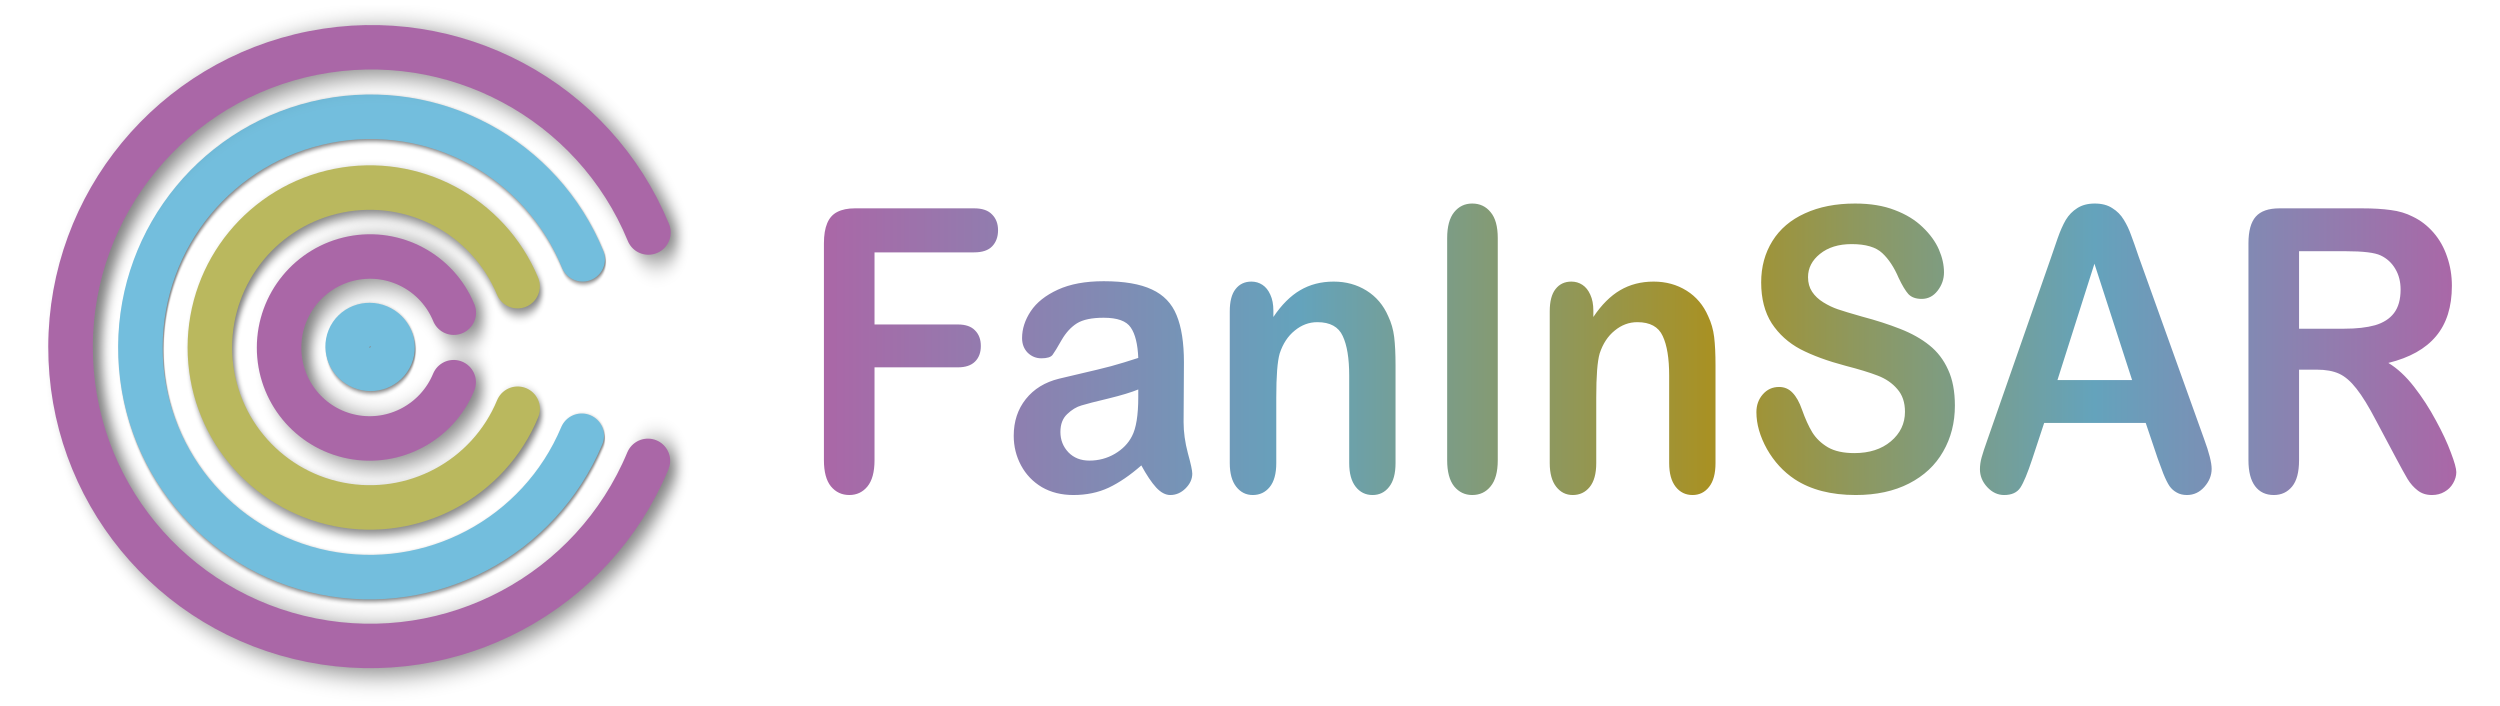
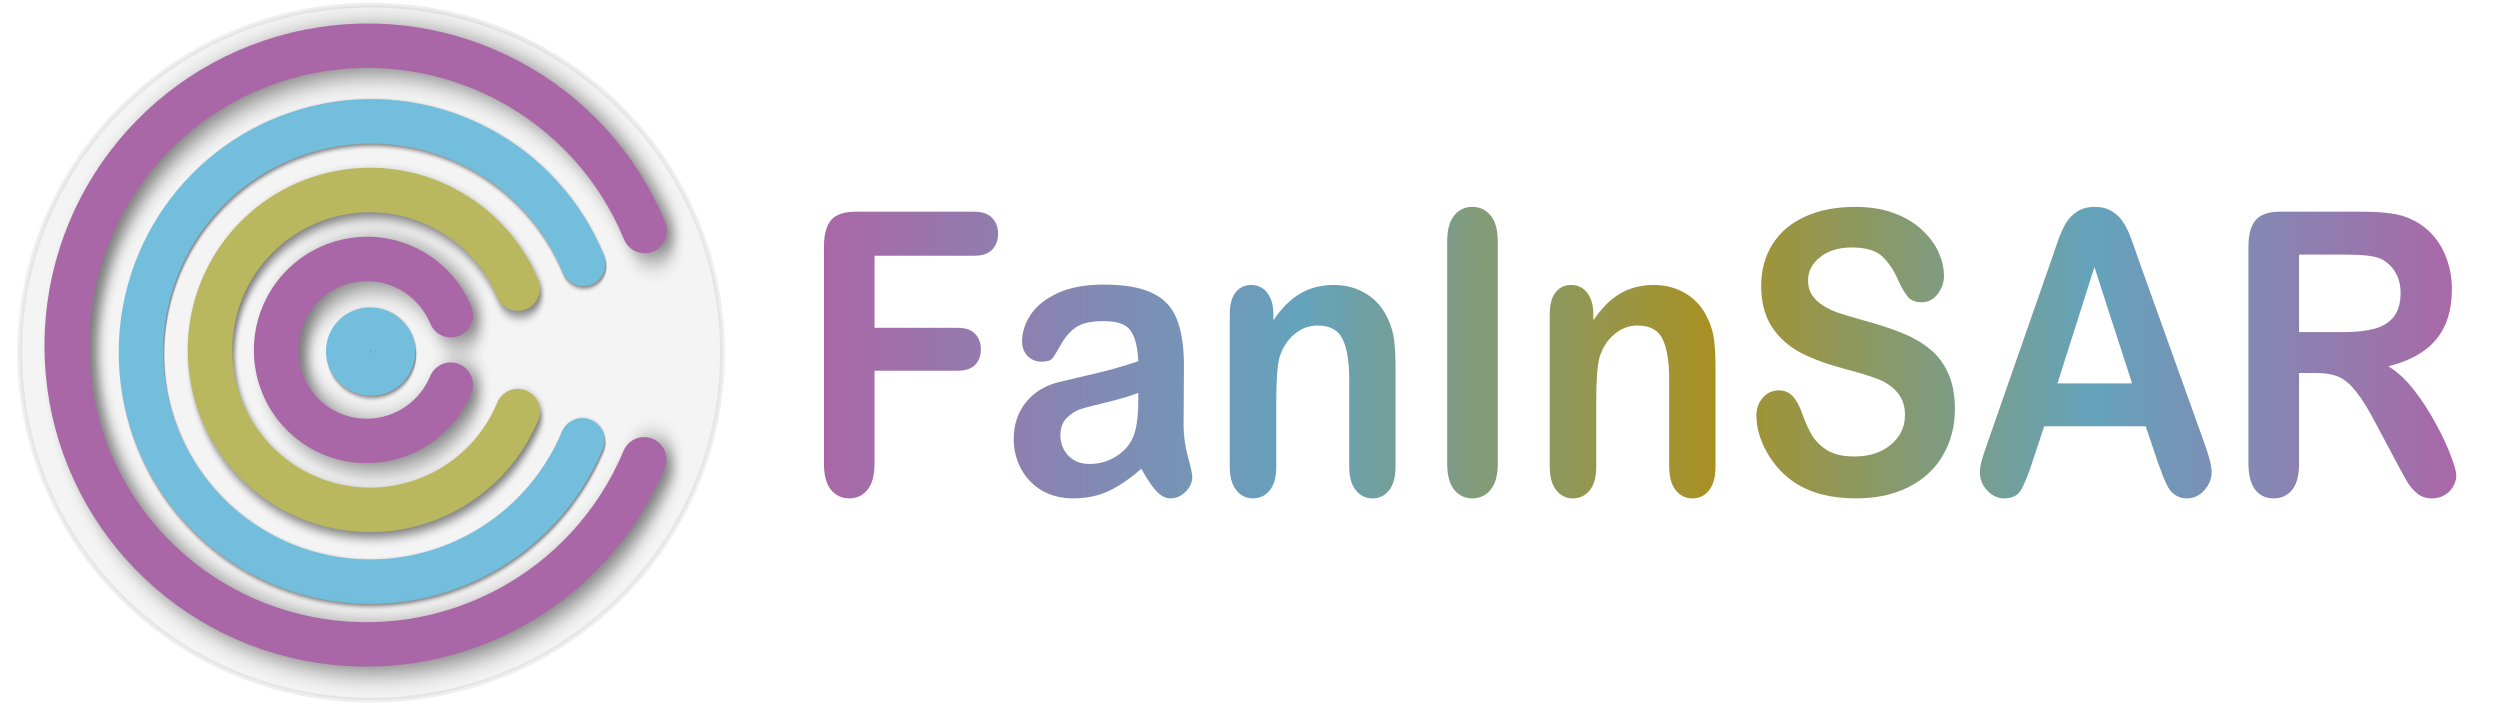
<svg xmlns="http://www.w3.org/2000/svg" xmlns:xlink="http://www.w3.org/1999/xlink" width="1530pt" height="432pt" viewBox="0 0 1530 432" version="1.1" id="svg11">
  <defs id="defs1">
    <linearGradient id="linearGradient1">
      <stop style="stop-color:#aa67a7;stop-opacity:1;" offset="0.001" id="stop1" />
      <stop style="stop-color:#64a3bc;stop-opacity:1;" offset="0.292" id="stop3" />
      <stop style="stop-color:#a89124;stop-opacity:1;" offset="0.542" id="stop2" />
      <stop style="stop-color:#64a3bc;stop-opacity:1;" offset="0.778" id="stop4" />
      <stop style="stop-color:#aa67a7;stop-opacity:1;" offset="1" id="stop5" />
    </linearGradient>
    <style type="text/css" id="style1">*{stroke-linejoin: round; stroke-linecap: butt}</style>
    <filter style="color-interpolation-filters:sRGB" id="filter162" x="-0.046" y="-0.046" width="1.111" height="1.111">
      <feFlood result="flood" in="SourceGraphic" flood-opacity="0.498" flood-color="rgb(0,0,0)" id="feFlood161" />
      <feGaussianBlur result="blur" in="SourceGraphic" stdDeviation="6" id="feGaussianBlur161" />
      <feOffset result="offset" in="blur" dx="6" dy="6" id="feOffset161" />
      <feComposite result="comp1" operator="in" in="flood" in2="offset" id="feComposite161" />
      <feComposite result="comp2" operator="over" in="SourceGraphic" in2="comp1" id="feComposite162" />
    </filter>
    <filter style="color-interpolation-filters:sRGB" id="filter164" x="-0.127" y="-0.127" width="1.308" height="1.308">
      <feFlood result="flood" in="SourceGraphic" flood-opacity="0.498" flood-color="rgb(0,0,0)" id="feFlood162" />
      <feGaussianBlur result="blur" in="SourceGraphic" stdDeviation="6" id="feGaussianBlur162" />
      <feOffset result="offset" in="blur" dx="6" dy="6" id="feOffset162" />
      <feComposite result="comp1" operator="in" in="flood" in2="offset" id="feComposite163" />
      <feComposite result="comp2" operator="over" in="SourceGraphic" in2="comp1" id="feComposite164" />
    </filter>
    <filter style="color-interpolation-filters:sRGB" id="filter169" x="-0.012" y="-0.012" width="1.028" height="1.028">
      <feFlood result="flood" in="SourceGraphic" flood-opacity="0.498" flood-color="rgb(0,0,0)" id="feFlood168" />
      <feGaussianBlur result="blur" in="SourceGraphic" stdDeviation="1" id="feGaussianBlur168" />
      <feOffset result="offset" in="blur" dx="1" dy="1" id="feOffset168" />
      <feComposite result="comp1" operator="in" in="flood" in2="offset" id="feComposite168" />
      <feComposite result="comp2" operator="over" in="SourceGraphic" in2="comp1" id="feComposite169" />
    </filter>
    <filter style="color-interpolation-filters:sRGB" id="filter174" x="-0.04" y="-0.04" width="1.097" height="1.097">
      <feFlood result="flood" in="SourceGraphic" flood-opacity="0.498" flood-color="rgb(0,0,0)" id="feFlood173" />
      <feGaussianBlur result="blur" in="SourceGraphic" stdDeviation="3" id="feGaussianBlur173" />
      <feOffset result="offset" in="blur" dx="3" dy="3" id="feOffset173" />
      <feComposite result="comp1" operator="in" in="flood" in2="offset" id="feComposite173" />
      <feComposite result="comp2" operator="over" in="SourceGraphic" in2="comp1" id="feComposite174" />
    </filter>
    <filter style="color-interpolation-filters:sRGB" id="filter179" x="-0.062" y="-0.062" width="1.146" height="1.146">
      <feFlood result="flood" in="SourceGraphic" flood-opacity="0.498" flood-color="rgb(0,0,0)" id="feFlood178" />
      <feGaussianBlur result="blur" in="SourceGraphic" stdDeviation="1" id="feGaussianBlur178" />
      <feOffset result="offset" in="blur" dx="1" dy="1" id="feOffset178" />
      <feComposite result="comp1" operator="in" in="flood" in2="offset" id="feComposite178" />
      <feComposite result="comp2" operator="over" in="SourceGraphic" in2="comp1" id="feComposite179" />
    </filter>
    <filter style="color-interpolation-filters:sRGB" id="filter105" x="-0.071" y="-0.071" width="1.165" height="1.165">
      <feFlood result="flood" in="SourceGraphic" flood-opacity="0.498" flood-color="rgb(0,0,0)" id="feFlood103" />
      <feGaussianBlur result="blur" in="SourceGraphic" stdDeviation="1" id="feGaussianBlur103" />
      <feOffset result="offset" in="blur" dx="1" dy="1" id="feOffset103" />
      <feComposite result="comp1" operator="in" in="flood" in2="offset" id="feComposite104" />
      <feComposite result="comp2" operator="over" in="SourceGraphic" in2="comp1" id="feComposite105" />
    </filter>
    <clipPath id="p7d126f1e7e">
      <rect x="55.08" y="51.84" width="332.64" height="332.64" id="rect11-1" />
    </clipPath>
    <filter style="color-interpolation-filters:sRGB" id="filter89" x="-0.134" y="-0.134" width="1.323" height="1.323">
      <feFlood result="flood" in="SourceGraphic" flood-opacity="0.498" flood-color="rgb(0,0,0)" id="feFlood87" />
      <feGaussianBlur result="blur" in="SourceGraphic" stdDeviation="6" id="feGaussianBlur87" />
      <feOffset result="offset" in="blur" dx="6" dy="6" id="feOffset87" />
      <feComposite result="comp1" operator="in" in="flood" in2="offset" id="feComposite88" />
      <feComposite result="comp2" operator="over" in="SourceGraphic" in2="comp1" id="feComposite89" />
    </filter>
    <clipPath id="clipPath1">
      <rect x="55.08" y="51.84" width="332.64" height="332.64" id="rect1" />
    </clipPath>
    <filter style="color-interpolation-filters:sRGB" id="filter97" x="-0.04" y="-0.04" width="1.091" height="1.091">
      <feFlood result="flood" in="SourceGraphic" flood-opacity="0.498" flood-color="rgb(0,0,0)" id="feFlood96" />
      <feGaussianBlur result="blur" in="SourceGraphic" stdDeviation="2.87" id="feGaussianBlur96" />
      <feOffset result="offset" in="blur" dx="2" dy="2" id="feOffset96" />
      <feComposite result="comp1" operator="in" in="flood" in2="offset" id="feComposite96" />
      <feComposite result="comp2" operator="over" in="SourceGraphic" in2="comp1" id="feComposite97" />
    </filter>
    <clipPath id="clipPath2">
      <rect x="55.08" y="51.84" width="332.64" height="332.64" id="rect2" />
    </clipPath>
    <filter style="color-interpolation-filters:sRGB" id="filter103" x="-0.01" y="-0.01" width="1.024" height="1.024">
      <feFlood result="flood" in="SourceGraphic" flood-opacity="0.498" flood-color="rgb(0,0,0)" id="feFlood102" />
      <feGaussianBlur result="blur" in="SourceGraphic" stdDeviation="1" id="feGaussianBlur102" />
      <feOffset result="offset" in="blur" dx="1" dy="1" id="feOffset102" />
      <feComposite result="comp1" operator="in" in="flood" in2="offset" id="feComposite102" />
      <feComposite result="comp2" operator="over" in="SourceGraphic" in2="comp1" id="feComposite103" />
    </filter>
    <clipPath id="clipPath3">
      <rect x="55.08" y="51.84" width="332.64" height="332.64" id="rect3" />
    </clipPath>
    <filter style="color-interpolation-filters:sRGB" id="filter87" x="-0.047" y="-0.047" width="1.113" height="1.113">
      <feFlood result="flood" in="SourceGraphic" flood-opacity="0.498" flood-color="rgb(0,0,0)" id="feFlood86" />
      <feGaussianBlur result="blur" in="SourceGraphic" stdDeviation="6" id="feGaussianBlur86" />
      <feOffset result="offset" in="blur" dx="6" dy="6" id="feOffset86" />
      <feComposite result="comp1" operator="in" in="flood" in2="offset" id="feComposite86" />
      <feComposite result="comp2" operator="over" in="SourceGraphic" in2="comp1" id="feComposite87" />
    </filter>
    <clipPath id="clipPath4">
      <rect x="55.08" y="51.84" width="332.64" height="332.64" id="rect4" />
    </clipPath>
    <clipPath id="clipPath5">
      <rect x="55.08" y="51.84" width="332.64" height="332.64" id="rect5" />
    </clipPath>
    <clipPath id="clipPath6">
      <rect x="55.08" y="51.84" width="332.64" height="332.64" id="rect6" />
    </clipPath>
    <filter style="color-interpolation-filters:sRGB" id="filter15" x="-0.076" y="-0.076" width="1.169" height="1.155">
      <feFlood result="flood" in="SourceGraphic" flood-opacity="0.498" flood-color="rgb(0,0,0)" id="feFlood14" />
      <feGaussianBlur result="blur" in="SourceGraphic" stdDeviation="6" id="feGaussianBlur14" />
      <feOffset result="offset" in="blur" dx="6" dy="1" id="feOffset14" />
      <feComposite result="comp1" operator="in" in="flood" in2="offset" id="feComposite14" />
      <feComposite result="comp2" operator="over" in="SourceGraphic" in2="comp1" id="feComposite15" />
    </filter>
    <filter style="color-interpolation-filters:sRGB" id="filter17" x="-0.252" y="-0.251" width="1.558" height="1.512">
      <feFlood result="flood" in="SourceGraphic" flood-opacity="0.498" flood-color="rgb(0,0,0)" id="feFlood15" />
      <feGaussianBlur result="blur" in="SourceGraphic" stdDeviation="6" id="feGaussianBlur15" />
      <feOffset result="offset" in="blur" dx="6" dy="1" id="feOffset15" />
      <feComposite result="comp1" operator="in" in="flood" in2="offset" id="feComposite16" />
      <feComposite result="comp2" operator="over" in="SourceGraphic" in2="comp1" id="feComposite17" />
    </filter>
    <filter style="color-interpolation-filters:sRGB" id="filter21" x="-0.057" y="-0.057" width="1.118" height="1.117">
      <feFlood result="flood" in="SourceGraphic" flood-opacity="0.498" flood-color="rgb(0,0,0)" id="feFlood20" />
      <feGaussianBlur result="blur" in="SourceGraphic" stdDeviation="1" id="feGaussianBlur20" />
      <feOffset result="offset" in="blur" dx="1" dy="1" id="feOffset20" />
      <feComposite result="comp1" operator="in" in="flood" in2="offset" id="feComposite20" />
      <feComposite result="comp2" operator="over" in="SourceGraphic" in2="comp1" id="feComposite21" />
    </filter>
    <filter style="color-interpolation-filters:sRGB" id="filter26" x="-0.1" y="-0.1" width="1.213" height="1.213">
      <feFlood result="flood" in="SourceGraphic" flood-opacity="0.498" flood-color="rgb(0,0,0)" id="feFlood25" />
      <feGaussianBlur result="blur" in="SourceGraphic" stdDeviation="2.5" id="feGaussianBlur25" />
      <feOffset result="offset" in="blur" dx="2.5" dy="2.5" id="feOffset25" />
      <feComposite result="comp1" operator="in" in="flood" in2="offset" id="feComposite25" />
      <feComposite result="comp2" operator="over" in="SourceGraphic" in2="comp1" id="feComposite26" />
    </filter>
-     <linearGradient xlink:href="#linearGradient1" id="linearGradient7" x1="532.198" y1="-96.629" x2="1593.476" y2="-96.629" gradientUnits="userSpaceOnUse" gradientTransform="matrix(0.9413388,0,0,1.062317,3.261931,316.4063)" />
+     <linearGradient xlink:href="#linearGradient1" id="linearGradient7" x1="532.198" y1="-96.629" x2="1593.476" y2="-96.629" gradientUnits="userSpaceOnUse" gradientTransform="matrix(0.9413388,0,0,1.062317,3.261931,318.4642)" />
    <filter style="color-interpolation-filters:sRGB;" id="filter10" x="-0.599" y="-0.62" width="2.234" height="2.277">
      <feFlood result="flood" in="SourceGraphic" flood-opacity="0.498" flood-color="rgb(0,0,0)" id="feFlood9" />
      <feGaussianBlur result="blur" in="SourceGraphic" stdDeviation="1" id="feGaussianBlur9" />
      <feOffset result="offset" in="blur" dx="1" dy="1" id="feOffset9" />
      <feComposite result="comp1" operator="in" in="flood" in2="offset" id="feComposite9" />
      <feComposite result="comp2" operator="over" in="SourceGraphic" in2="comp1" id="feComposite10" />
    </filter>
  </defs>
  <defs id="defs11">
    <clipPath id="pe4b23107bf">
      <rect x="55.08" y="51.84" width="332.64" height="332.64" id="rect11" />
    </clipPath>
  </defs>
+   <ellipse style="fill:#cccccc;fill-opacity:0.2;stroke:#b2b2b2;stroke-width:3;stroke-linecap:round;stroke-linejoin:bevel;stroke-dasharray:none;stroke-opacity:0.2;paint-order:normal;stroke-dashoffset:25" id="path12" cx="227.114" cy="215.813" rx="215.03" ry="212.675" />
  <g id="g7" style="display:none">
    <g id="patch_3" style="fill:#ab69a8;fill-opacity:1;stroke:none;stroke-linecap:butt;stroke-linejoin:round;filter:url(#filter89)" transform="matrix(1.281937,0,0,1.285671,-57.34477,-67.7709)">
      <path d="m 275.221,218.16 c 0,-7.068 -1.392,-14.067 -4.097,-20.596 -2.705,-6.53 -6.669,-12.463 -11.667,-17.461 -4.998,-4.998 -10.931,-8.962 -17.461,-11.667 -6.53,-2.705 -13.529,-4.097 -20.596,-4.097 -7.068,0 -14.067,1.392 -20.596,4.097 -6.53,2.705 -12.463,6.669 -17.461,11.667 -4.998,4.998 -8.962,10.931 -11.667,17.461 -2.705,6.53 -4.097,13.529 -4.097,20.596 0,7.068 1.392,14.067 4.097,20.596 2.705,6.53 6.669,12.463 11.667,17.461 4.998,4.998 10.931,8.962 17.461,11.667 6.53,2.705 13.529,4.097 20.596,4.097 7.068,0 14.067,-1.392 20.596,-4.097 6.53,-2.705 12.463,-6.669 17.461,-11.667 4.998,-4.998 8.962,-10.931 11.667,-17.461 2.705,-6.53 4.097,-13.529 4.097,-20.596 m -20.557,0 c 0,4.368 -0.86,8.694 -2.532,12.73 -1.672,4.036 -4.122,7.703 -7.211,10.792 -3.089,3.089 -6.756,5.539 -10.792,7.211 -4.036,1.672 -8.361,2.532 -12.73,2.532 -4.368,0 -8.694,-0.86 -12.73,-2.532 -4.036,-1.672 -7.703,-4.122 -10.792,-7.211 -3.089,-3.089 -5.539,-6.756 -7.211,-10.792 -1.672,-4.036 -2.532,-8.361 -2.532,-12.73 0,-4.368 0.86,-8.694 2.532,-12.73 1.672,-4.036 4.122,-7.703 7.211,-10.792 3.089,-3.089 6.756,-5.539 10.792,-7.211 4.036,-1.672 8.361,-2.532 12.73,-2.532 4.368,0 8.694,0.86 12.73,2.532 4.036,1.672 7.703,4.122 10.792,7.211 3.089,3.089 5.539,6.756 7.211,10.792 1.672,4.036 2.532,8.361 2.532,12.73 z" clip-path="url(#p7d126f1e7e)" style="fill:#ab69a8;fill-opacity:1;stroke:none;stroke-linecap:butt;stroke-linejoin:miter" id="path3" />
    </g>
    <g id="patch_4" style="fill:#bab85e;fill-opacity:1;stroke:none;stroke-linecap:butt;stroke-linejoin:round;filter:url(#filter97)" transform="matrix(1.281937,0,0,1.285671,-57.34477,-67.7709)">
      <path d="m 308.485,218.16 c 0,-11.436 -2.253,-22.761 -6.629,-33.326 -4.376,-10.565 -10.791,-20.166 -18.878,-28.252 -8.086,-8.086 -17.687,-14.501 -28.252,-18.878 -10.565,-4.376 -21.89,-6.629 -33.326,-6.629 -11.436,0 -22.761,2.253 -33.326,6.629 -10.565,4.376 -20.166,10.791 -28.252,18.878 -8.086,8.086 -14.501,17.687 -18.878,28.252 -4.376,10.565 -6.629,21.89 -6.629,33.326 0,11.436 2.253,22.761 6.629,33.326 4.376,10.565 10.791,20.166 18.878,28.252 8.086,8.086 17.687,14.501 28.252,18.878 10.565,4.376 21.89,6.629 33.326,6.629 11.436,0 22.761,-2.253 33.326,-6.629 10.565,-4.376 20.166,-10.791 28.252,-18.878 8.086,-8.086 14.501,-17.687 18.878,-28.252 4.376,-10.565 6.629,-21.89 6.629,-33.326 m -20.557,0 c 0,8.736 -1.721,17.388 -5.064,25.459 -3.343,8.071 -8.244,15.406 -14.421,21.583 -6.178,6.178 -13.512,11.078 -21.583,14.421 -8.071,3.343 -16.723,5.064 -25.459,5.064 -8.736,0 -17.388,-1.721 -25.459,-5.064 -8.071,-3.343 -15.406,-8.244 -21.583,-14.421 -6.178,-6.178 -11.078,-13.512 -14.421,-21.583 -3.343,-8.071 -5.064,-16.723 -5.064,-25.459 0,-8.736 1.721,-17.388 5.064,-25.459 3.343,-8.071 8.244,-15.406 14.421,-21.583 6.178,-6.178 13.512,-11.078 21.583,-14.421 8.071,-3.343 16.723,-5.064 25.459,-5.064 8.736,0 17.388,1.721 25.459,5.064 8.071,3.343 15.406,8.244 21.583,14.421 6.178,6.178 11.078,13.512 14.421,21.583 3.343,8.071 5.064,16.723 5.064,25.459 z" clip-path="url(#p7d126f1e7e)" style="fill:#bab85e;fill-opacity:1;stroke:none;stroke-linecap:butt;stroke-linejoin:miter" id="path4" />
    </g>
    <g id="patch_5" style="fill:#74bfdf;fill-opacity:1;stroke:none;stroke-linecap:butt;stroke-linejoin:round;filter:url(#filter103)" transform="matrix(1.281937,0,0,1.285671,-57.34477,-67.7709)">
      <path d="m 341.749,218.16 c 0,-15.804 -3.113,-31.455 -9.161,-46.056 -6.048,-14.601 -14.913,-27.869 -26.088,-39.044 -11.175,-11.175 -24.443,-20.04 -39.044,-26.088 -14.601,-6.048 -30.252,-9.161 -46.056,-9.161 -15.804,0 -31.455,3.113 -46.056,9.161 -14.601,6.048 -27.869,14.913 -39.044,26.088 -11.175,11.175 -20.04,24.443 -26.088,39.044 -6.048,14.601 -9.161,30.252 -9.161,46.056 0,15.804 3.113,31.455 9.161,46.056 6.048,14.601 14.913,27.869 26.088,39.044 11.175,11.175 24.443,20.04 39.044,26.088 14.601,6.048 30.252,9.161 46.056,9.161 15.804,0 31.455,-3.113 46.056,-9.161 14.601,-6.048 27.869,-14.913 39.044,-26.088 11.175,-11.175 20.04,-24.443 26.088,-39.044 6.048,-14.601 9.161,-30.252 9.161,-46.056 m -20.557,0 c 0,13.105 -2.581,26.082 -7.596,38.189 -5.015,12.107 -12.366,23.109 -21.632,32.375 -9.266,9.266 -20.268,16.617 -32.375,21.632 -12.107,5.015 -25.084,7.596 -38.189,7.596 -13.105,0 -26.082,-2.581 -38.189,-7.596 -12.107,-5.015 -23.109,-12.366 -32.375,-21.632 -9.266,-9.266 -16.617,-20.268 -21.632,-32.375 -5.015,-12.107 -7.596,-25.084 -7.596,-38.189 0,-13.105 2.581,-26.082 7.596,-38.189 5.015,-12.107 12.366,-23.109 21.632,-32.375 9.266,-9.266 20.268,-16.617 32.375,-21.632 12.107,-5.015 25.084,-7.596 38.189,-7.596 13.105,0 26.082,2.581 38.189,7.596 12.107,5.015 23.109,12.366 32.375,21.632 9.266,9.266 16.617,20.268 21.632,32.375 5.015,12.107 7.596,25.084 7.596,38.189 z" clip-path="url(#p7d126f1e7e)" style="fill:#74bfdf;fill-opacity:1;stroke:none;stroke-linecap:butt;stroke-linejoin:miter" id="path5" />
    </g>
    <g id="patch_6" style="fill:#aa67a7;fill-opacity:1;stroke:none;stroke-linecap:butt;stroke-linejoin:round;filter:url(#filter87)" transform="matrix(1.281937,0,0,1.285671,-57.34477,-67.7709)">
      <path d="m 375.013,218.16 c 0,-20.172 -3.974,-40.148 -11.693,-58.785 C 355.6,140.738 344.285,123.803 330.021,109.539 315.757,95.275 298.822,83.96 280.185,76.24 261.548,68.52 241.572,64.547 221.4,64.547 c -20.172,0 -40.148,3.974 -58.785,11.693 -18.637,7.72 -35.572,19.035 -49.836,33.299 -14.264,14.264 -25.58,31.199 -33.299,49.836 -7.72,18.637 -11.693,38.613 -11.693,58.785 0,20.172 3.974,40.148 11.693,58.785 7.72,18.637 19.035,35.572 33.299,49.836 14.264,14.264 31.199,25.58 49.836,33.299 18.637,7.72 38.613,11.693 58.785,11.693 20.172,0 40.148,-3.974 58.785,-11.693 18.637,-7.72 35.572,-19.035 49.836,-33.299 14.264,-14.264 25.58,-31.199 33.299,-49.836 7.72,-18.637 11.693,-38.613 11.693,-58.785 m -20.557,0 c 0,17.473 -3.442,34.776 -10.128,50.918 -6.687,16.143 -16.488,30.811 -28.843,43.166 -12.355,12.355 -27.024,22.156 -43.166,28.843 -16.143,6.687 -33.446,10.128 -50.918,10.128 -17.473,0 -34.776,-3.442 -50.918,-10.128 C 154.339,334.401 139.67,324.6 127.315,312.245 114.96,299.89 105.159,285.221 98.472,269.078 91.786,252.936 88.344,235.633 88.344,218.16 c 0,-17.473 3.442,-34.776 10.128,-50.918 C 105.159,151.099 114.96,136.43 127.315,124.075 139.67,111.72 154.339,101.919 170.482,95.232 186.624,88.546 203.927,85.104 221.4,85.104 c 17.473,0 34.776,3.442 50.918,10.128 16.143,6.687 30.811,16.488 43.166,28.843 12.355,12.355 22.156,27.024 28.843,43.166 6.687,16.143 10.128,33.446 10.128,50.918 z" clip-path="url(#p7d126f1e7e)" style="fill:#aa67a7;fill-opacity:1;stroke:none;stroke-linecap:butt;stroke-linejoin:miter" id="path6" />
    </g>
    <g id="patch_10" style="stroke-linecap:butt;stroke-linejoin:round" transform="matrix(1.281937,0,0,1.285671,-57.34477,-67.7709)">
      <path d="m 508.069,218.16 c 0,-37.645 -7.415,-74.924 -21.821,-109.704 C 471.842,73.677 450.725,42.073 424.106,15.454 397.487,-11.165 365.883,-32.282 331.104,-46.688 296.324,-61.094 259.045,-68.509 221.4,-68.509 c -37.645,0 -74.924,7.415 -109.704,21.821 -34.779,14.406 -66.383,35.523 -93.002,62.142 -26.619,26.619 -47.736,58.223 -62.142,93.002 -14.406,34.779 -21.821,72.058 -21.821,109.704 0,37.645 7.415,74.924 21.821,109.704 14.406,34.779 35.523,66.383 62.142,93.002 26.619,26.619 58.223,47.736 93.002,62.142 34.779,14.406 72.058,21.821 109.704,21.821 37.645,0 74.924,-7.415 109.704,-21.821 34.779,-14.406 66.383,-35.523 93.002,-62.142 26.619,-26.619 47.736,-58.223 62.142,-93.002 14.406,-34.779 21.821,-72.058 21.821,-109.704 m -20.557,0 c 0,34.946 -6.883,69.551 -20.257,101.837 -13.373,32.285 -32.976,61.623 -57.686,86.333 -24.71,24.71 -54.048,44.313 -86.333,57.686 C 290.951,477.389 256.346,484.272 221.4,484.272 c -34.946,0 -69.551,-6.883 -101.837,-20.257 C 87.278,450.642 57.941,431.04 33.23,406.33 8.52,381.619 -11.082,352.282 -24.455,319.997 -37.828,287.711 -44.712,253.106 -44.712,218.16 c 0,-34.946 6.884,-69.551 20.257,-101.837 C -11.082,84.038 8.52,54.701 33.23,29.99 57.941,5.28 87.278,-14.322 119.563,-27.695 151.849,-41.068 186.454,-47.952 221.4,-47.952 c 34.946,0 69.551,6.884 101.837,20.257 32.285,13.373 61.623,32.976 86.333,57.686 24.71,24.71 44.313,54.048 57.686,86.333 C 480.628,148.609 487.512,183.214 487.512,218.16 Z" clip-path="url(#p7d126f1e7e)" style="fill:#e1bd17;stroke:#e1bd17;stroke-linecap:butt;stroke-linejoin:miter" id="path10" />
    </g>
    <g id="patch_11" style="stroke-linecap:butt;stroke-linejoin:round" transform="matrix(1.281937,0,0,1.285671,-57.34477,-67.7709)">
      <path d="m 541.333,218.16 c 0,-42.013 -8.276,-83.618 -24.353,-122.433 C 500.902,56.912 477.335,21.641 447.627,-8.067 417.919,-37.775 382.648,-61.342 343.833,-77.42 305.018,-93.497 263.413,-101.773 221.4,-101.773 c -42.013,0 -83.618,8.276 -122.433,24.353 -38.815,16.078 -74.086,39.645 -103.794,69.353 -29.708,29.708 -53.275,64.979 -69.353,103.794 C -90.257,134.542 -98.533,176.147 -98.533,218.16 c 0,42.013 8.276,83.618 24.353,122.433 16.078,38.815 39.645,74.086 69.353,103.794 29.708,29.708 64.979,53.275 103.794,69.353 38.815,16.078 80.42,24.353 122.433,24.353 42.013,0 83.618,-8.276 122.433,-24.353 38.815,-16.078 74.086,-39.645 103.794,-69.353 29.708,-29.708 53.275,-64.979 69.353,-103.794 16.078,-38.815 24.353,-80.42 24.353,-122.433 m -20.557,0 c 0,39.314 -7.744,78.245 -22.789,114.566 -15.045,36.321 -37.098,69.326 -64.897,97.125 -27.799,27.799 -60.803,49.852 -97.125,64.897 C 299.645,509.792 260.714,517.536 221.4,517.536 c -39.314,0 -78.245,-7.744 -114.566,-22.789 C 70.513,479.703 37.508,457.65 9.709,429.851 -18.09,402.052 -40.143,369.047 -55.187,332.726 -70.232,296.405 -77.976,257.474 -77.976,218.16 c 0,-39.314 7.744,-78.245 22.789,-114.566 C -40.143,67.273 -18.09,34.268 9.709,6.469 37.508,-21.33 70.513,-43.383 106.834,-58.427 143.155,-73.472 182.086,-81.216 221.4,-81.216 c 39.314,0 78.245,7.744 114.566,22.789 36.321,15.045 69.326,37.098 97.125,64.897 27.799,27.799 49.852,60.803 64.897,97.125 15.045,36.321 22.789,75.253 22.789,114.566 z" clip-path="url(#p7d126f1e7e)" style="fill:#74bfdf;stroke:#74bfdf;stroke-linecap:butt;stroke-linejoin:miter" id="path11" />
    </g>
  </g>
-   <path d="m 596.208,154.449 h -60.999 v 44.127 h 50.989 q 7.09,0 10.531,3.648 3.545,3.53 3.545,9.531 0,6.001 -3.545,9.531 -3.545,3.53 -10.531,3.53 h -50.989 v 56.835 q 0,10.826 -4.379,16.121 -4.275,5.178 -11.053,5.178 -6.882,0 -11.261,-5.295 -4.275,-5.295 -4.275,-16.003 v -132.734 q 0,-7.531 1.981,-12.238 1.981,-4.825 6.152,-6.943 4.275,-2.236 10.844,-2.236 h 72.99 q 7.403,0 10.948,3.765 3.649,3.648 3.649,9.649 0,6.119 -3.649,9.884 -3.545,3.648 -10.948,3.648 z m 102.29,130.38 q -10.323,9.061 -20.02,13.65 -9.593,4.472 -21.584,4.472 -10.948,0 -19.29,-4.825 -8.237,-4.942 -12.721,-13.297 -4.484,-8.355 -4.484,-18.121 0,-13.179 7.403,-22.475 7.403,-9.296 20.333,-12.473 2.711,-0.706 13.451,-3.177 10.74,-2.471 18.352,-4.472 7.716,-2.118 16.683,-5.06 -0.521,-12.709 -4.588,-18.592 -3.962,-6.001 -16.579,-6.001 -10.844,0 -16.371,3.412 -5.422,3.412 -9.384,10.237 -3.858,6.825 -5.526,9.061 -1.564,2.118 -6.882,2.118 -4.796,0 -8.342,-3.412 -3.441,-3.53 -3.441,-8.943 0,-8.472 5.318,-16.474 5.318,-8.002 16.579,-13.179 11.261,-5.178 28.049,-5.178 18.769,0 29.509,5.06 10.74,4.942 15.119,15.768 4.484,10.826 4.484,28.712 0,11.296 -0.104,19.181 0,7.884 -0.104,17.533 0,9.061 2.607,18.945 2.711,9.767 2.711,12.591 0,4.942 -4.171,9.061 -4.067,4.001 -9.28,4.001 -4.379,0 -8.655,-4.589 -4.275,-4.707 -9.072,-13.532 z m -1.877,-46.48 q -6.256,2.589 -18.247,5.531 -11.887,2.824 -16.475,4.236 -4.588,1.294 -8.759,5.295 -4.171,3.883 -4.171,10.943 0,7.296 4.901,12.473 4.901,5.06 12.825,5.06 8.446,0 15.536,-4.119 7.195,-4.236 10.531,-10.826 3.858,-7.296 3.858,-24.005 z m 82.687,-48.245 v 3.883 q 7.508,-11.179 16.371,-16.356 8.967,-5.295 20.541,-5.295 11.261,0 20.124,5.531 8.863,5.531 13.242,15.65 2.815,5.884 3.65,12.709 0.834,6.825 0.834,17.415 v 59.777 q 0,9.649 -3.962,14.591 -3.858,4.942 -10.114,4.942 -6.361,0 -10.323,-5.06 -3.962,-5.06 -3.962,-14.474 v -53.541 q 0,-15.886 -3.962,-24.24 -3.858,-8.472 -15.536,-8.472 -7.612,0 -13.868,5.178 -6.256,5.06 -9.176,14.003 -2.085,7.178 -2.085,26.829 v 40.244 q 0,9.767 -4.067,14.709 -3.962,4.825 -10.323,4.825 -6.152,0 -10.114,-5.06 -3.962,-5.06 -3.962,-14.474 v -92.843 q 0,-9.178 3.545,-13.65 3.545,-4.589 9.697,-4.589 3.754,0 6.778,2 3.024,2 4.796,6.001 1.877,4.001 1.877,9.767 z m 106.357,91.549 V 145.741 q 0,-10.59 4.275,-15.886 4.275,-5.295 11.053,-5.295 6.986,0 11.261,5.295 4.379,5.178 4.379,15.886 v 135.911 q 0,10.708 -4.379,16.003 -4.275,5.295 -11.261,5.295 -6.673,0 -11.053,-5.295 -4.275,-5.413 -4.275,-16.003 z m 89.465,-91.549 v 3.883 q 7.508,-11.179 16.371,-16.356 8.967,-5.295 20.541,-5.295 11.261,0 20.124,5.531 8.863,5.531 13.242,15.65 2.815,5.884 3.65,12.709 0.834,6.825 0.834,17.415 v 59.777 q 0,9.649 -3.962,14.591 -3.858,4.942 -10.114,4.942 -6.361,0 -10.323,-5.06 -3.962,-5.06 -3.962,-14.474 v -53.541 q 0,-15.886 -3.962,-24.24 -3.858,-8.472 -15.536,-8.472 -7.612,0 -13.868,5.178 -6.256,5.06 -9.176,14.003 -2.085,7.178 -2.085,26.829 v 40.244 q 0,9.767 -4.067,14.709 -3.962,4.825 -10.323,4.825 -6.152,0 -10.114,-5.06 -3.962,-5.06 -3.962,-14.474 v -92.843 q 0,-9.178 3.545,-13.65 3.545,-4.589 9.697,-4.589 3.754,0 6.778,2 3.024,2 4.796,6.001 1.877,4.001 1.877,9.767 z m 221.264,58.13 q 0,15.65 -7.195,28.124 -7.09,12.473 -20.854,19.534 -13.764,7.06 -32.637,7.06 -22.627,0 -37.329,-9.649 -10.427,-6.943 -16.996,-18.474 -6.465,-11.65 -6.465,-22.593 0,-6.354 3.858,-10.826 3.962,-4.589 10.01,-4.589 4.901,0 8.238,3.53 3.441,3.53 5.839,10.473 2.92,8.237 6.256,13.768 3.441,5.531 9.593,9.178 6.152,3.53 16.162,3.53 13.764,0 22.314,-7.178 8.655,-7.296 8.655,-18.121 0,-8.59 -4.692,-13.885 -4.588,-5.413 -11.991,-8.237 -7.299,-2.824 -19.603,-6.001 -16.475,-4.354 -27.632,-10.12 -11.053,-5.884 -17.622,-15.886 -6.465,-10.12 -6.465,-25.064 0,-14.238 6.882,-25.299 6.882,-11.061 19.916,-16.945 13.034,-6.001 30.656,-6.001 14.077,0 24.295,4.001 10.323,3.883 17.1,10.473 6.778,6.472 9.906,13.65 3.128,7.178 3.128,14.003 0,6.237 -3.962,11.296 -3.858,4.942 -9.697,4.942 -5.318,0 -8.133,-2.942 -2.711,-3.059 -5.944,-9.884 -4.171,-9.767 -10.01,-15.18 -5.839,-5.531 -18.769,-5.531 -11.991,0 -19.394,6.001 -7.299,5.884 -7.299,14.238 0,5.178 2.502,8.943 2.503,3.765 6.882,6.472 4.379,2.706 8.863,4.236 4.484,1.53 14.806,4.472 12.93,3.412 23.357,7.531 10.531,4.119 17.83,10.002 7.403,5.884 11.47,14.944 4.171,8.943 4.171,22.005 z m 124.083,32.242 -7.299,-21.652 h -62.146 l -7.299,22.122 q -4.275,12.944 -7.299,17.533 -3.024,4.472 -9.906,4.472 -5.839,0 -10.323,-4.825 -4.484,-4.825 -4.484,-10.943 0,-3.53 1.043,-7.296 1.043,-3.765 3.441,-10.473 l 39.102,-112.024 q 1.668,-4.825 3.962,-11.532 2.398,-6.825 5.005,-11.296 2.711,-4.472 6.986,-7.178 4.379,-2.824 10.74,-2.824 6.465,0 10.74,2.824 4.379,2.706 6.986,7.06 2.711,4.354 4.484,9.414 1.877,4.942 4.692,13.297 l 39.936,111.318 q 4.692,12.709 4.692,18.474 0,6.001 -4.484,11.061 -4.379,4.942 -10.636,4.942 -3.65,0 -6.256,-1.53 -2.607,-1.412 -4.379,-3.883 -1.773,-2.589 -3.858,-7.766 -1.981,-5.295 -3.441,-9.296 z m -61.312,-47.892 h 45.671 l -23.044,-71.191 z m 158.701,-6.354 h -10.844 v 55.423 q 0,10.943 -4.275,16.121 -4.275,5.178 -11.157,5.178 -7.403,0 -11.47,-5.413 -4.067,-5.413 -4.067,-15.886 v -132.734 q 0,-11.296 4.484,-16.356 4.484,-5.06 14.494,-5.06 h 50.363 q 10.427,0 17.83,1.059 7.403,0.941 13.347,4.001 7.195,3.412 12.721,9.767 5.526,6.354 8.342,14.827 2.92,8.355 2.92,17.768 0,19.298 -9.697,30.83 -9.593,11.532 -29.196,16.356 8.237,4.942 15.745,14.591 7.508,9.649 13.347,20.593 5.944,10.826 9.176,19.651 3.337,8.708 3.337,12.003 0,3.412 -1.981,6.825 -1.877,3.295 -5.213,5.178 -3.337,2 -7.716,2 -5.213,0 -8.759,-2.824 -3.545,-2.706 -6.152,-6.943 -2.503,-4.236 -6.882,-12.473 l -12.408,-23.299 q -6.673,-12.826 -11.991,-19.534 -5.214,-6.707 -10.636,-9.178 -5.422,-2.471 -13.659,-2.471 z m 17.726,-72.486 h -28.57 v 47.422 h 27.736 q 11.157,0 18.769,-2.118 7.612,-2.236 11.574,-7.413 4.066,-5.295 4.066,-14.474 0,-7.178 -3.232,-12.591 -3.232,-5.531 -8.967,-8.237 -5.422,-2.589 -21.376,-2.589 z" id="text1-7" style="font-size:226.855px;line-height:1.25;font-family:'Arial Rounded MT Bold';-inkscape-font-specification:'Arial Rounded MT Bold, ';fill:url(#linearGradient7);stroke-width:1.182" aria-label="FanInSAR" />
-   <g id="patch_2" style="stroke-linecap:butt;stroke-linejoin:round;filter:url(#filter105)" transform="matrix(1.281937,0,0,1.285671,-57.34477,-67.7709)" />
-   <path style="fill:none;fill-opacity:1;stroke:#aa67a7;stroke-width:27.236;stroke-linecap:round;stroke-linejoin:bevel;stroke-dasharray:none;stroke-dashoffset:0;stroke-opacity:1;paint-order:markers fill stroke;filter:url(#filter17)" id="path1" d="m 346.023,109.851 a 55.525,55.701 0 0 1 -44.708,54.633 55.525,55.701 0 0 1 -62.127,-33.347 55.525,55.701 0 0 1 20.502,-67.626 55.525,55.701 0 0 1 70.115,6.999" transform="rotate(22.5)" />
-   <path style="fill:none;fill-opacity:1;stroke:#bab85e;stroke-width:27.236;stroke-linecap:round;stroke-linejoin:bevel;stroke-dasharray:none;stroke-dashoffset:0;stroke-opacity:1;paint-order:markers fill stroke;filter:url(#filter26)" id="path1-9" d="M 388.416,109.867 A 97.913,97.867 0 0 1 309.632,205.848 97.913,97.867 0 0 1 200.064,147.369 97.913,97.867 0 0 1 236.038,28.539 97.913,97.867 0 0 1 359.662,40.589" transform="rotate(22.5)" />
-   <path style="fill:none;fill-opacity:1;stroke:#73bedd;stroke-width:27.236;stroke-linecap:round;stroke-linejoin:bevel;stroke-dasharray:none;stroke-dashoffset:0;stroke-opacity:1;paint-order:markers fill stroke;filter:url(#filter21)" id="path1-9-9-2" transform="matrix(0.9134277,0.4070009,-0.4070113,0.9134231,0,0)" d="M 433.756,98.682 A 140.49,140.94 0 0 1 323.765,239.359 140.49,140.94 0 0 1 164.748,158.629 140.49,140.94 0 0 1 212.598,-13.596 140.49,140.94 0 0 1 390.313,-0.17" />
-   <path style="fill:none;fill-opacity:1;stroke:#aa67a7;stroke-width:27.236;stroke-linecap:round;stroke-linejoin:bevel;stroke-dasharray:none;stroke-dashoffset:0;stroke-opacity:1;paint-order:markers fill stroke;filter:url(#filter15)" id="path1-9-9-0" d="M 474.449,109.681 A 183.478,183.404 0 0 1 326.643,289.585 183.478,183.404 0 0 1 121.365,179.637 183.478,183.404 0 0 1 189.347,-43.021 183.478,183.404 0 0 1 421.061,-19.653" transform="matrix(0.9245584,0.3810404,-0.3843312,0.9231953,0,0)" />
-   <ellipse style="fill:none;fill-opacity:1;stroke:#73bedd;stroke-width:27.682;stroke-linecap:round;stroke-linejoin:bevel;stroke-dasharray:none;stroke-dashoffset:0;stroke-opacity:1;paint-order:markers fill stroke;filter:url(#filter10)" id="path7" cx="290.502" cy="109.499" rx="13.567" ry="13.107" transform="rotate(22.5)" />
+   <path d="m 596.208,156.507 h -60.999 v 44.127 h 50.989 q 7.09,0 10.531,3.648 3.545,3.53 3.545,9.531 0,6.001 -3.545,9.531 -3.545,3.53 -10.531,3.53 h -50.989 v 56.835 q 0,10.826 -4.379,16.121 -4.275,5.178 -11.053,5.178 -6.882,0 -11.261,-5.295 -4.275,-5.295 -4.275,-16.003 v -132.734 q 0,-7.531 1.981,-12.238 1.981,-4.825 6.152,-6.943 4.275,-2.236 10.844,-2.236 h 72.99 q 7.403,0 10.948,3.765 3.649,3.648 3.649,9.649 0,6.119 -3.649,9.884 -3.545,3.648 -10.948,3.648 z m 102.29,130.38 q -10.323,9.061 -20.02,13.65 -9.593,4.472 -21.584,4.472 -10.948,0 -19.29,-4.825 -8.237,-4.942 -12.721,-13.297 -4.484,-8.355 -4.484,-18.121 0,-13.179 7.403,-22.475 7.403,-9.296 20.333,-12.473 2.711,-0.706 13.451,-3.177 10.74,-2.471 18.352,-4.472 7.716,-2.118 16.683,-5.06 -0.521,-12.709 -4.588,-18.592 -3.962,-6.001 -16.579,-6.001 -10.844,0 -16.371,3.412 -5.422,3.412 -9.384,10.237 -3.858,6.825 -5.526,9.061 -1.564,2.118 -6.882,2.118 -4.796,0 -8.342,-3.412 -3.441,-3.53 -3.441,-8.943 0,-8.472 5.318,-16.474 5.318,-8.002 16.579,-13.179 11.261,-5.178 28.049,-5.178 18.769,0 29.509,5.06 10.74,4.942 15.119,15.768 4.484,10.826 4.484,28.712 0,11.296 -0.104,19.181 0,7.884 -0.104,17.533 0,9.061 2.607,18.945 2.711,9.767 2.711,12.591 0,4.942 -4.171,9.061 -4.067,4.001 -9.28,4.001 -4.379,0 -8.655,-4.589 -4.275,-4.707 -9.072,-13.532 z m -1.877,-46.48 q -6.256,2.589 -18.247,5.531 -11.887,2.824 -16.475,4.236 -4.588,1.294 -8.759,5.295 -4.171,3.883 -4.171,10.943 0,7.296 4.901,12.473 4.901,5.06 12.825,5.06 8.446,0 15.536,-4.119 7.195,-4.236 10.531,-10.826 3.858,-7.296 3.858,-24.005 z m 82.687,-48.245 v 3.883 q 7.508,-11.179 16.371,-16.356 8.967,-5.295 20.541,-5.295 11.261,0 20.124,5.531 8.863,5.531 13.242,15.65 2.815,5.884 3.65,12.709 0.834,6.825 0.834,17.415 v 59.777 q 0,9.649 -3.962,14.591 -3.858,4.942 -10.114,4.942 -6.361,0 -10.323,-5.06 -3.962,-5.06 -3.962,-14.474 v -53.541 q 0,-15.886 -3.962,-24.24 -3.858,-8.472 -15.536,-8.472 -7.612,0 -13.868,5.178 -6.256,5.06 -9.176,14.003 -2.085,7.178 -2.085,26.829 v 40.244 q 0,9.767 -4.067,14.709 -3.962,4.825 -10.323,4.825 -6.152,0 -10.114,-5.06 -3.962,-5.06 -3.962,-14.474 v -92.843 q 0,-9.178 3.545,-13.65 3.545,-4.589 9.697,-4.589 3.754,0 6.778,2 3.024,2 4.796,6.001 1.877,4.001 1.877,9.767 z m 106.357,91.549 V 147.799 q 0,-10.59 4.275,-15.886 4.275,-5.295 11.053,-5.295 6.986,0 11.261,5.295 4.379,5.178 4.379,15.886 v 135.911 q 0,10.708 -4.379,16.003 -4.275,5.295 -11.261,5.295 -6.673,0 -11.053,-5.295 -4.275,-5.413 -4.275,-16.003 z m 89.465,-91.549 v 3.883 q 7.508,-11.179 16.371,-16.356 8.967,-5.295 20.541,-5.295 11.261,0 20.124,5.531 8.863,5.531 13.242,15.65 2.815,5.884 3.65,12.709 0.834,6.825 0.834,17.415 v 59.777 q 0,9.649 -3.962,14.591 -3.858,4.942 -10.114,4.942 -6.361,0 -10.323,-5.06 -3.962,-5.06 -3.962,-14.474 v -53.541 q 0,-15.886 -3.962,-24.24 -3.858,-8.472 -15.536,-8.472 -7.612,0 -13.868,5.178 -6.256,5.06 -9.176,14.003 -2.085,7.178 -2.085,26.829 v 40.244 q 0,9.767 -4.067,14.709 -3.962,4.825 -10.323,4.825 -6.152,0 -10.114,-5.06 -3.962,-5.06 -3.962,-14.474 v -92.843 q 0,-9.178 3.545,-13.65 3.545,-4.589 9.697,-4.589 3.754,0 6.778,2 3.024,2 4.796,6.001 1.877,4.001 1.877,9.767 z m 221.264,58.13 q 0,15.65 -7.195,28.124 -7.09,12.473 -20.854,19.534 -13.764,7.06 -32.637,7.06 -22.627,0 -37.329,-9.649 -10.427,-6.943 -16.996,-18.474 -6.465,-11.65 -6.465,-22.593 0,-6.354 3.858,-10.826 3.962,-4.589 10.01,-4.589 4.901,0 8.238,3.53 3.441,3.53 5.839,10.473 2.92,8.237 6.256,13.768 3.441,5.531 9.593,9.178 6.152,3.53 16.162,3.53 13.764,0 22.314,-7.178 8.655,-7.296 8.655,-18.121 0,-8.59 -4.692,-13.885 -4.588,-5.413 -11.991,-8.237 -7.299,-2.824 -19.603,-6.001 -16.475,-4.354 -27.632,-10.12 -11.053,-5.884 -17.622,-15.886 -6.465,-10.12 -6.465,-25.064 0,-14.238 6.882,-25.299 6.882,-11.061 19.916,-16.945 13.034,-6.001 30.656,-6.001 14.077,0 24.295,4.001 10.323,3.883 17.1,10.473 6.778,6.472 9.906,13.65 3.128,7.178 3.128,14.003 0,6.237 -3.962,11.296 -3.858,4.942 -9.697,4.942 -5.318,0 -8.133,-2.942 -2.711,-3.059 -5.944,-9.884 -4.171,-9.767 -10.01,-15.18 -5.839,-5.531 -18.769,-5.531 -11.991,0 -19.394,6.001 -7.299,5.884 -7.299,14.238 0,5.178 2.502,8.943 2.503,3.765 6.882,6.472 4.379,2.706 8.863,4.236 4.484,1.53 14.806,4.472 12.93,3.412 23.357,7.531 10.531,4.119 17.83,10.002 7.403,5.884 11.47,14.944 4.171,8.943 4.171,22.005 z m 124.083,32.242 -7.299,-21.652 h -62.146 l -7.299,22.122 q -4.275,12.944 -7.299,17.533 -3.024,4.472 -9.906,4.472 -5.839,0 -10.323,-4.825 -4.484,-4.825 -4.484,-10.943 0,-3.53 1.043,-7.296 1.043,-3.765 3.441,-10.473 l 39.102,-112.024 q 1.668,-4.825 3.962,-11.532 2.398,-6.825 5.005,-11.296 2.711,-4.472 6.986,-7.178 4.379,-2.824 10.74,-2.824 6.465,0 10.74,2.824 4.379,2.706 6.986,7.06 2.711,4.354 4.484,9.414 1.877,4.942 4.692,13.297 l 39.936,111.318 q 4.692,12.709 4.692,18.474 0,6.001 -4.484,11.061 -4.379,4.942 -10.636,4.942 -3.65,0 -6.256,-1.53 -2.607,-1.412 -4.379,-3.883 -1.773,-2.589 -3.858,-7.766 -1.981,-5.295 -3.441,-9.296 z m -61.312,-47.892 h 45.671 l -23.044,-71.191 z m 158.701,-6.354 h -10.844 v 55.423 q 0,10.943 -4.275,16.121 -4.275,5.178 -11.157,5.178 -7.403,0 -11.47,-5.413 -4.067,-5.413 -4.067,-15.886 v -132.734 q 0,-11.296 4.484,-16.356 4.484,-5.06 14.494,-5.06 h 50.363 q 10.427,0 17.83,1.059 7.403,0.941 13.347,4.001 7.195,3.412 12.721,9.767 5.526,6.354 8.342,14.827 2.92,8.355 2.92,17.768 0,19.298 -9.697,30.83 -9.593,11.532 -29.196,16.356 8.237,4.942 15.745,14.591 7.508,9.649 13.347,20.593 5.944,10.826 9.176,19.651 3.337,8.708 3.337,12.003 0,3.412 -1.981,6.825 -1.877,3.295 -5.213,5.178 -3.337,2 -7.716,2 -5.213,0 -8.759,-2.824 -3.545,-2.706 -6.152,-6.943 -2.503,-4.236 -6.882,-12.473 l -12.408,-23.299 q -6.673,-12.826 -11.991,-19.534 -5.214,-6.707 -10.636,-9.178 -5.422,-2.471 -13.659,-2.471 z m 17.726,-72.486 h -28.57 v 47.422 h 27.736 q 11.157,0 18.769,-2.118 7.612,-2.236 11.574,-7.413 4.066,-5.295 4.066,-14.474 0,-7.178 -3.232,-12.591 -3.232,-5.531 -8.967,-8.237 -5.422,-2.589 -21.376,-2.589 z" id="text1-7" style="font-size:226.855px;line-height:1.25;font-family:'Arial Rounded MT Bold';-inkscape-font-specification:'Arial Rounded MT Bold, ';fill:url(#linearGradient7);stroke-width:1.182" aria-label="FanInSAR" />
+   <g id="patch_2" style="stroke-linecap:butt;stroke-linejoin:round;filter:url(#filter105)" transform="matrix(1.281937,0,0,1.285671,-57.34477,-64.7709)" />
+   <path style="fill:none;fill-opacity:1;stroke:#aa67a7;stroke-width:27.236;stroke-linecap:round;stroke-linejoin:bevel;stroke-dasharray:none;stroke-dashoffset:0;stroke-opacity:1;paint-order:markers fill stroke;filter:url(#filter17)" id="path1" d="m 346.023,109.851 a 55.525,55.701 0 0 1 -44.708,54.633 55.525,55.701 0 0 1 -62.127,-33.347 55.525,55.701 0 0 1 20.502,-67.626 55.525,55.701 0 0 1 70.115,6.999" transform="rotate(22.5,-4.737885,-3.796649)" />
+   <path style="fill:none;fill-opacity:1;stroke:#bab85e;stroke-width:27.236;stroke-linecap:round;stroke-linejoin:bevel;stroke-dasharray:none;stroke-dashoffset:0;stroke-opacity:1;paint-order:markers fill stroke;filter:url(#filter26)" id="path1-9" d="M 388.416,109.867 A 97.913,97.867 0 0 1 309.632,205.848 97.913,97.867 0 0 1 200.064,147.369 97.913,97.867 0 0 1 236.038,28.539 97.913,97.867 0 0 1 359.662,40.589" transform="rotate(22.5,-3.686141,0.9741789)" />
+   <path style="fill:none;fill-opacity:1;stroke:#73bedd;stroke-width:27.236;stroke-linecap:round;stroke-linejoin:bevel;stroke-dasharray:none;stroke-dashoffset:0;stroke-opacity:1;paint-order:markers fill stroke;filter:url(#filter21)" id="path1-9-9-2" transform="matrix(0.9134277,0.4070009,-0.4070113,0.9134231,0.3800052,2.794963)" d="M 433.756,98.682 A 140.49,140.94 0 0 1 323.765,239.359 140.49,140.94 0 0 1 164.748,158.629 140.49,140.94 0 0 1 212.598,-13.596 140.49,140.94 0 0 1 390.313,-0.17" />
+   <path style="fill:none;fill-opacity:1;stroke:#aa67a7;stroke-width:27.236;stroke-linecap:round;stroke-linejoin:bevel;stroke-dasharray:none;stroke-dashoffset:0;stroke-opacity:1;paint-order:markers fill stroke;filter:url(#filter15)" id="path1-9-9-0" d="M 474.449,109.681 A 183.478,183.404 0 0 1 326.643,289.585 183.478,183.404 0 0 1 121.365,179.637 183.478,183.404 0 0 1 189.347,-43.021 183.478,183.404 0 0 1 421.061,-19.653" transform="matrix(0.9245584,0.3810404,-0.3843312,0.9231953,-2.327454,-0.9421093)" />
+   <ellipse style="fill:none;fill-opacity:1;stroke:#73bedd;stroke-width:27.682;stroke-linecap:round;stroke-linejoin:bevel;stroke-dasharray:none;stroke-dashoffset:0;stroke-opacity:1;paint-order:markers fill stroke;filter:url(#filter10)" id="path7" cx="290.502" cy="109.499" rx="13.567" ry="13.107" transform="rotate(22.5,-6.924819,2.311841)" />
</svg>
